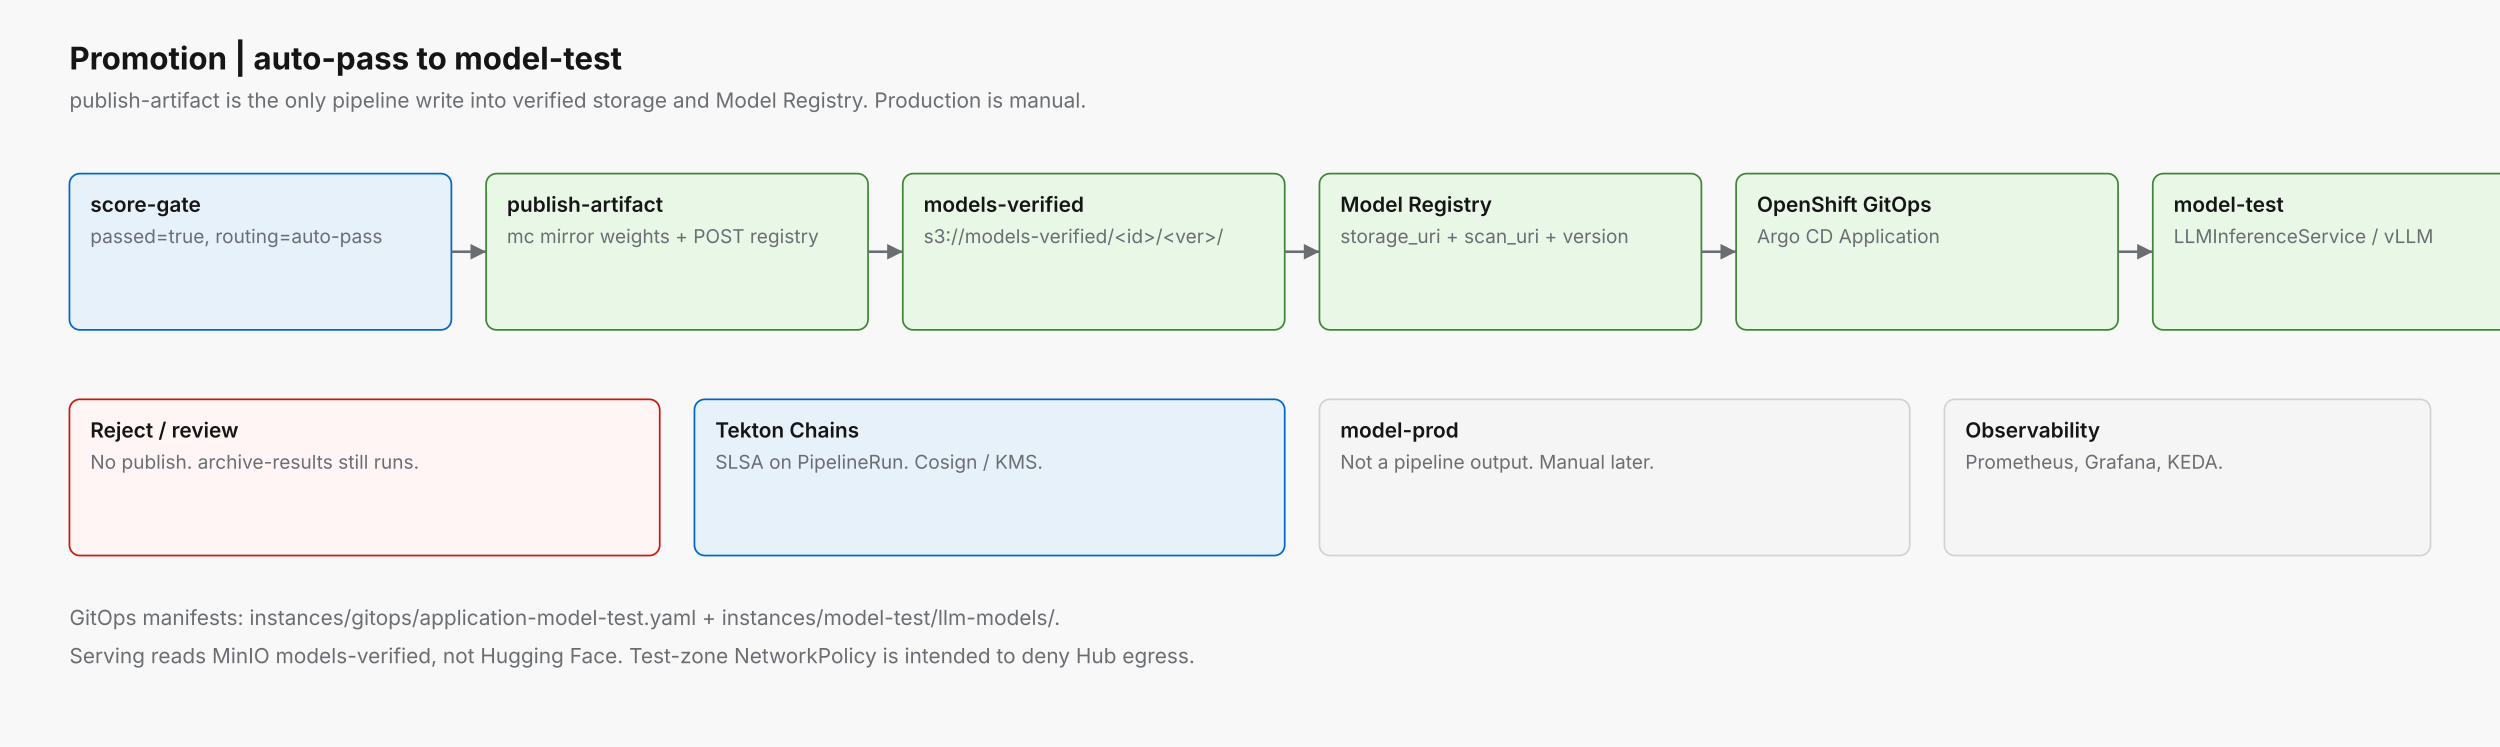
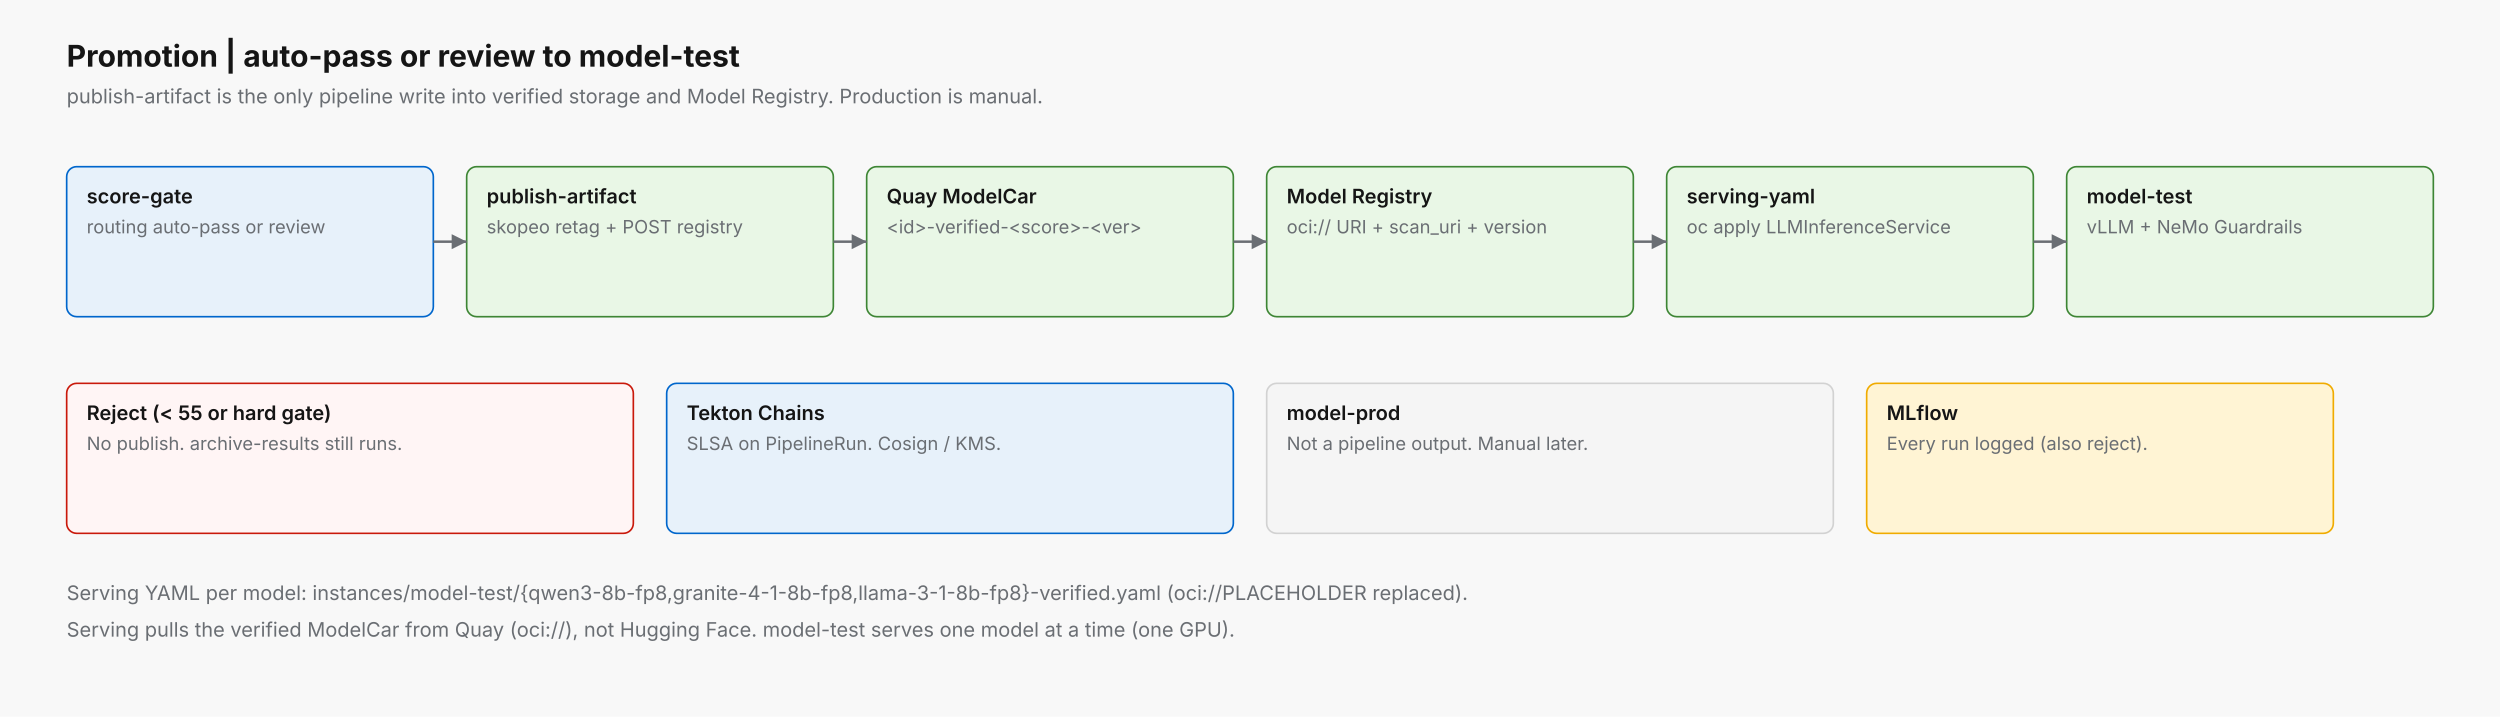
- <svg xmlns="http://www.w3.org/2000/svg" viewBox="0 0 1440 430" role="img" aria-label="GitOps promotion from score gate to model-test">
-   <rect x="0" y="0" width="1440" height="430" rx="0" fill="#F8F8F8" stroke="#F8F8F8" stroke-width="0" />
+ <svg xmlns="http://www.w3.org/2000/svg" viewBox="0 0 1500 430" role="img" aria-label="Promotion from score gate to model-test">
+   <rect x="0" y="0" width="1500" height="430" rx="0" fill="#F8F8F8" stroke="#F8F8F8" stroke-width="0" />
  <defs>
    <marker id="arr" markerWidth="8" markerHeight="8" refX="6" refY="3" orient="auto">
      <path d="M0,0 L6,3 L0,6" fill="#6A6E73" />
    </marker>
  </defs>
-   <text x="40" y="40" fill="#151515" font-size="18" font-weight="700" text-anchor="start" font-family="system-ui, -apple-system, Segoe UI, sans-serif">Promotion  |  auto-pass to model-test</text>
+   <text x="40" y="40" fill="#151515" font-size="18" font-weight="700" text-anchor="start" font-family="system-ui, -apple-system, Segoe UI, sans-serif">Promotion  |  auto-pass or review to model-test</text>
  <text x="40" y="62" fill="#6A6E73" font-size="12" font-weight="400" text-anchor="start" font-family="system-ui, -apple-system, Segoe UI, sans-serif">publish-artifact is the only pipeline write into verified storage and Model Registry. Production is manual.</text>
  <rect x="40" y="100" width="220" height="90" rx="6" fill="#E7F1FA" stroke="#0066CC" stroke-width="1" />
  <text x="52" y="122" fill="#151515" font-size="12" font-weight="600" text-anchor="start" font-family="system-ui, -apple-system, Segoe UI, sans-serif">score-gate</text>
-   <text x="52" y="140" fill="#6A6E73" font-size="11" font-weight="400" text-anchor="start" font-family="system-ui, -apple-system, Segoe UI, sans-serif">passed=true, routing=auto-pass</text>
+   <text x="52" y="140" fill="#6A6E73" font-size="11" font-weight="400" text-anchor="start" font-family="system-ui, -apple-system, Segoe UI, sans-serif">routing auto-pass or review</text>
  <rect x="280" y="100" width="220" height="90" rx="6" fill="#E9F7E6" stroke="#3E8635" stroke-width="1" />
  <text x="292" y="122" fill="#151515" font-size="12" font-weight="600" text-anchor="start" font-family="system-ui, -apple-system, Segoe UI, sans-serif">publish-artifact</text>
-   <text x="292" y="140" fill="#6A6E73" font-size="11" font-weight="400" text-anchor="start" font-family="system-ui, -apple-system, Segoe UI, sans-serif">mc mirror weights + POST registry</text>
+   <text x="292" y="140" fill="#6A6E73" font-size="11" font-weight="400" text-anchor="start" font-family="system-ui, -apple-system, Segoe UI, sans-serif">skopeo retag + POST registry</text>
  <rect x="520" y="100" width="220" height="90" rx="6" fill="#E9F7E6" stroke="#3E8635" stroke-width="1" />
-   <text x="532" y="122" fill="#151515" font-size="12" font-weight="600" text-anchor="start" font-family="system-ui, -apple-system, Segoe UI, sans-serif">models-verified</text>
-   <text x="532" y="140" fill="#6A6E73" font-size="11" font-weight="400" text-anchor="start" font-family="system-ui, -apple-system, Segoe UI, sans-serif">s3://models-verified/&lt;id&gt;/&lt;ver&gt;/</text>
+   <text x="532" y="122" fill="#151515" font-size="12" font-weight="600" text-anchor="start" font-family="system-ui, -apple-system, Segoe UI, sans-serif">Quay ModelCar</text>
+   <text x="532" y="140" fill="#6A6E73" font-size="11" font-weight="400" text-anchor="start" font-family="system-ui, -apple-system, Segoe UI, sans-serif">&lt;id&gt;-verified-&lt;score&gt;-&lt;ver&gt;</text>
  <rect x="760" y="100" width="220" height="90" rx="6" fill="#E9F7E6" stroke="#3E8635" stroke-width="1" />
  <text x="772" y="122" fill="#151515" font-size="12" font-weight="600" text-anchor="start" font-family="system-ui, -apple-system, Segoe UI, sans-serif">Model Registry</text>
-   <text x="772" y="140" fill="#6A6E73" font-size="11" font-weight="400" text-anchor="start" font-family="system-ui, -apple-system, Segoe UI, sans-serif">storage_uri + scan_uri + version</text>
+   <text x="772" y="140" fill="#6A6E73" font-size="11" font-weight="400" text-anchor="start" font-family="system-ui, -apple-system, Segoe UI, sans-serif">oci:// URI + scan_uri + version</text>
  <rect x="1000" y="100" width="220" height="90" rx="6" fill="#E9F7E6" stroke="#3E8635" stroke-width="1" />
-   <text x="1012" y="122" fill="#151515" font-size="12" font-weight="600" text-anchor="start" font-family="system-ui, -apple-system, Segoe UI, sans-serif">OpenShift GitOps</text>
-   <text x="1012" y="140" fill="#6A6E73" font-size="11" font-weight="400" text-anchor="start" font-family="system-ui, -apple-system, Segoe UI, sans-serif">Argo CD Application</text>
+   <text x="1012" y="122" fill="#151515" font-size="12" font-weight="600" text-anchor="start" font-family="system-ui, -apple-system, Segoe UI, sans-serif">serving-yaml</text>
+   <text x="1012" y="140" fill="#6A6E73" font-size="11" font-weight="400" text-anchor="start" font-family="system-ui, -apple-system, Segoe UI, sans-serif">oc apply LLMInferenceService</text>
  <rect x="1240" y="100" width="220" height="90" rx="6" fill="#E9F7E6" stroke="#3E8635" stroke-width="1" />
  <text x="1252" y="122" fill="#151515" font-size="12" font-weight="600" text-anchor="start" font-family="system-ui, -apple-system, Segoe UI, sans-serif">model-test</text>
-   <text x="1252" y="140" fill="#6A6E73" font-size="11" font-weight="400" text-anchor="start" font-family="system-ui, -apple-system, Segoe UI, sans-serif">LLMInferenceService / vLLM</text>
+   <text x="1252" y="140" fill="#6A6E73" font-size="11" font-weight="400" text-anchor="start" font-family="system-ui, -apple-system, Segoe UI, sans-serif">vLLM + NeMo Guardrails</text>
  <line x1="260" y1="145" x2="280" y2="145" stroke="#6A6E73" stroke-width="1.5" marker-end="url(#arr)" />
  <line x1="500" y1="145" x2="520" y2="145" stroke="#6A6E73" stroke-width="1.5" marker-end="url(#arr)" />
  <line x1="740" y1="145" x2="760" y2="145" stroke="#6A6E73" stroke-width="1.5" marker-end="url(#arr)" />
  <line x1="980" y1="145" x2="1000" y2="145" stroke="#6A6E73" stroke-width="1.5" marker-end="url(#arr)" />
  <line x1="1220" y1="145" x2="1240" y2="145" stroke="#6A6E73" stroke-width="1.5" marker-end="url(#arr)" />
  <rect x="40" y="230" width="340" height="90" rx="6" fill="#FFF5F5" stroke="#C9190B" stroke-width="1" />
-   <text x="52" y="252" fill="#151515" font-size="12" font-weight="600" text-anchor="start" font-family="system-ui, -apple-system, Segoe UI, sans-serif">Reject / review</text>
+   <text x="52" y="252" fill="#151515" font-size="12" font-weight="600" text-anchor="start" font-family="system-ui, -apple-system, Segoe UI, sans-serif">Reject (&lt; 55 or hard gate)</text>
  <text x="52" y="270" fill="#6A6E73" font-size="11" font-weight="400" text-anchor="start" font-family="system-ui, -apple-system, Segoe UI, sans-serif">No publish. archive-results still runs.</text>
  <rect x="400" y="230" width="340" height="90" rx="6" fill="#E7F1FA" stroke="#0066CC" stroke-width="1" />
  <text x="412" y="252" fill="#151515" font-size="12" font-weight="600" text-anchor="start" font-family="system-ui, -apple-system, Segoe UI, sans-serif">Tekton Chains</text>
  <text x="412" y="270" fill="#6A6E73" font-size="11" font-weight="400" text-anchor="start" font-family="system-ui, -apple-system, Segoe UI, sans-serif">SLSA on PipelineRun. Cosign / KMS.</text>
  <rect x="760" y="230" width="340" height="90" rx="6" fill="#F5F5F5" stroke="#D2D2D2" stroke-width="1" />
  <text x="772" y="252" fill="#151515" font-size="12" font-weight="600" text-anchor="start" font-family="system-ui, -apple-system, Segoe UI, sans-serif">model-prod</text>
  <text x="772" y="270" fill="#6A6E73" font-size="11" font-weight="400" text-anchor="start" font-family="system-ui, -apple-system, Segoe UI, sans-serif">Not a pipeline output. Manual later.</text>
-   <rect x="1120" y="230" width="280" height="90" rx="6" fill="#F5F5F5" stroke="#D2D2D2" stroke-width="1" />
-   <text x="1132" y="252" fill="#151515" font-size="12" font-weight="600" text-anchor="start" font-family="system-ui, -apple-system, Segoe UI, sans-serif">Observability</text>
-   <text x="1132" y="270" fill="#6A6E73" font-size="11" font-weight="400" text-anchor="start" font-family="system-ui, -apple-system, Segoe UI, sans-serif">Prometheus, Grafana, KEDA.</text>
-   <text x="40" y="360" fill="#6A6E73" font-size="12" font-weight="400" text-anchor="start" font-family="system-ui, -apple-system, Segoe UI, sans-serif">GitOps manifests: instances/gitops/application-model-test.yaml + instances/model-test/llm-models/.</text>
-   <text x="40" y="382" fill="#6A6E73" font-size="12" font-weight="400" text-anchor="start" font-family="system-ui, -apple-system, Segoe UI, sans-serif">Serving reads MinIO models-verified, not Hugging Face. Test-zone NetworkPolicy is intended to deny Hub egress.</text>
+   <rect x="1120" y="230" width="280" height="90" rx="6" fill="#FFF4D4" stroke="#F0AB00" stroke-width="1" />
+   <text x="1132" y="252" fill="#151515" font-size="12" font-weight="600" text-anchor="start" font-family="system-ui, -apple-system, Segoe UI, sans-serif">MLflow</text>
+   <text x="1132" y="270" fill="#6A6E73" font-size="11" font-weight="400" text-anchor="start" font-family="system-ui, -apple-system, Segoe UI, sans-serif">Every run logged (also reject).</text>
+   <text x="40" y="360" fill="#6A6E73" font-size="12" font-weight="400" text-anchor="start" font-family="system-ui, -apple-system, Segoe UI, sans-serif">Serving YAML per model: instances/model-test/{qwen3-8b-fp8,granite-4-1-8b-fp8,llama-3-1-8b-fp8}-verified.yaml (oci://PLACEHOLDER replaced).</text>
+   <text x="40" y="382" fill="#6A6E73" font-size="12" font-weight="400" text-anchor="start" font-family="system-ui, -apple-system, Segoe UI, sans-serif">Serving pulls the verified ModelCar from Quay (oci://), not Hugging Face. model-test serves one model at a time (one GPU).</text>
</svg>
